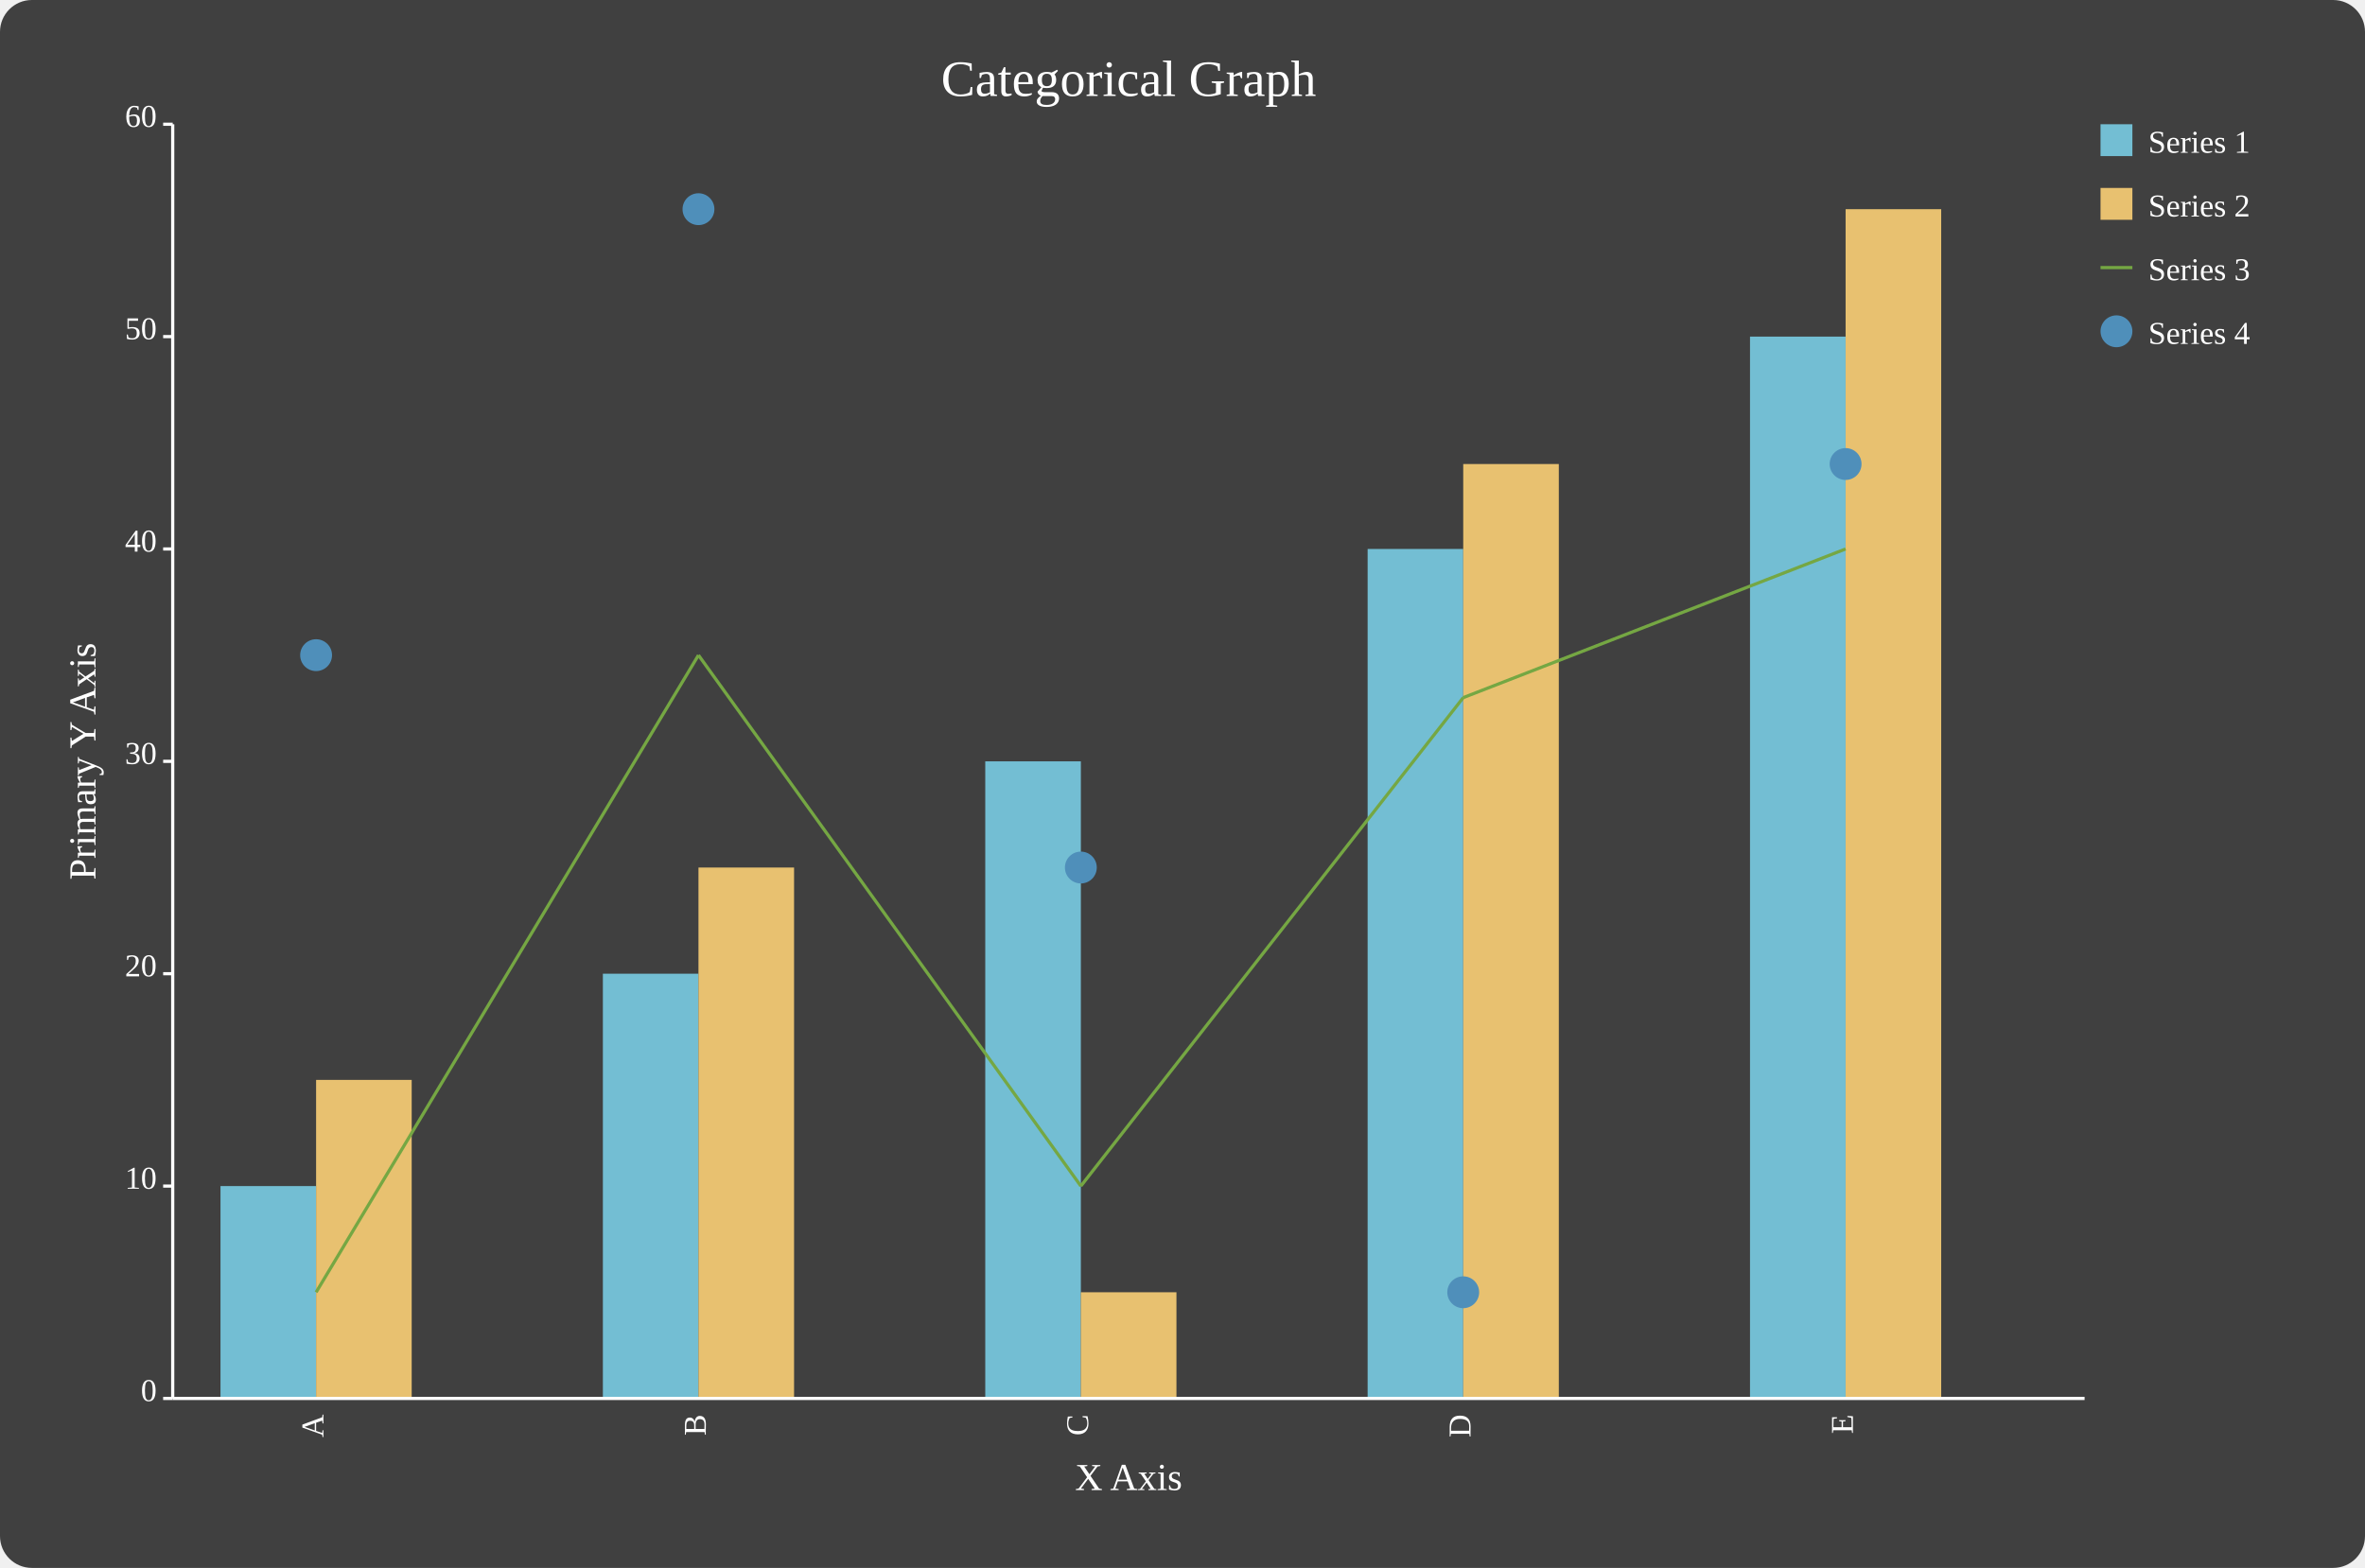
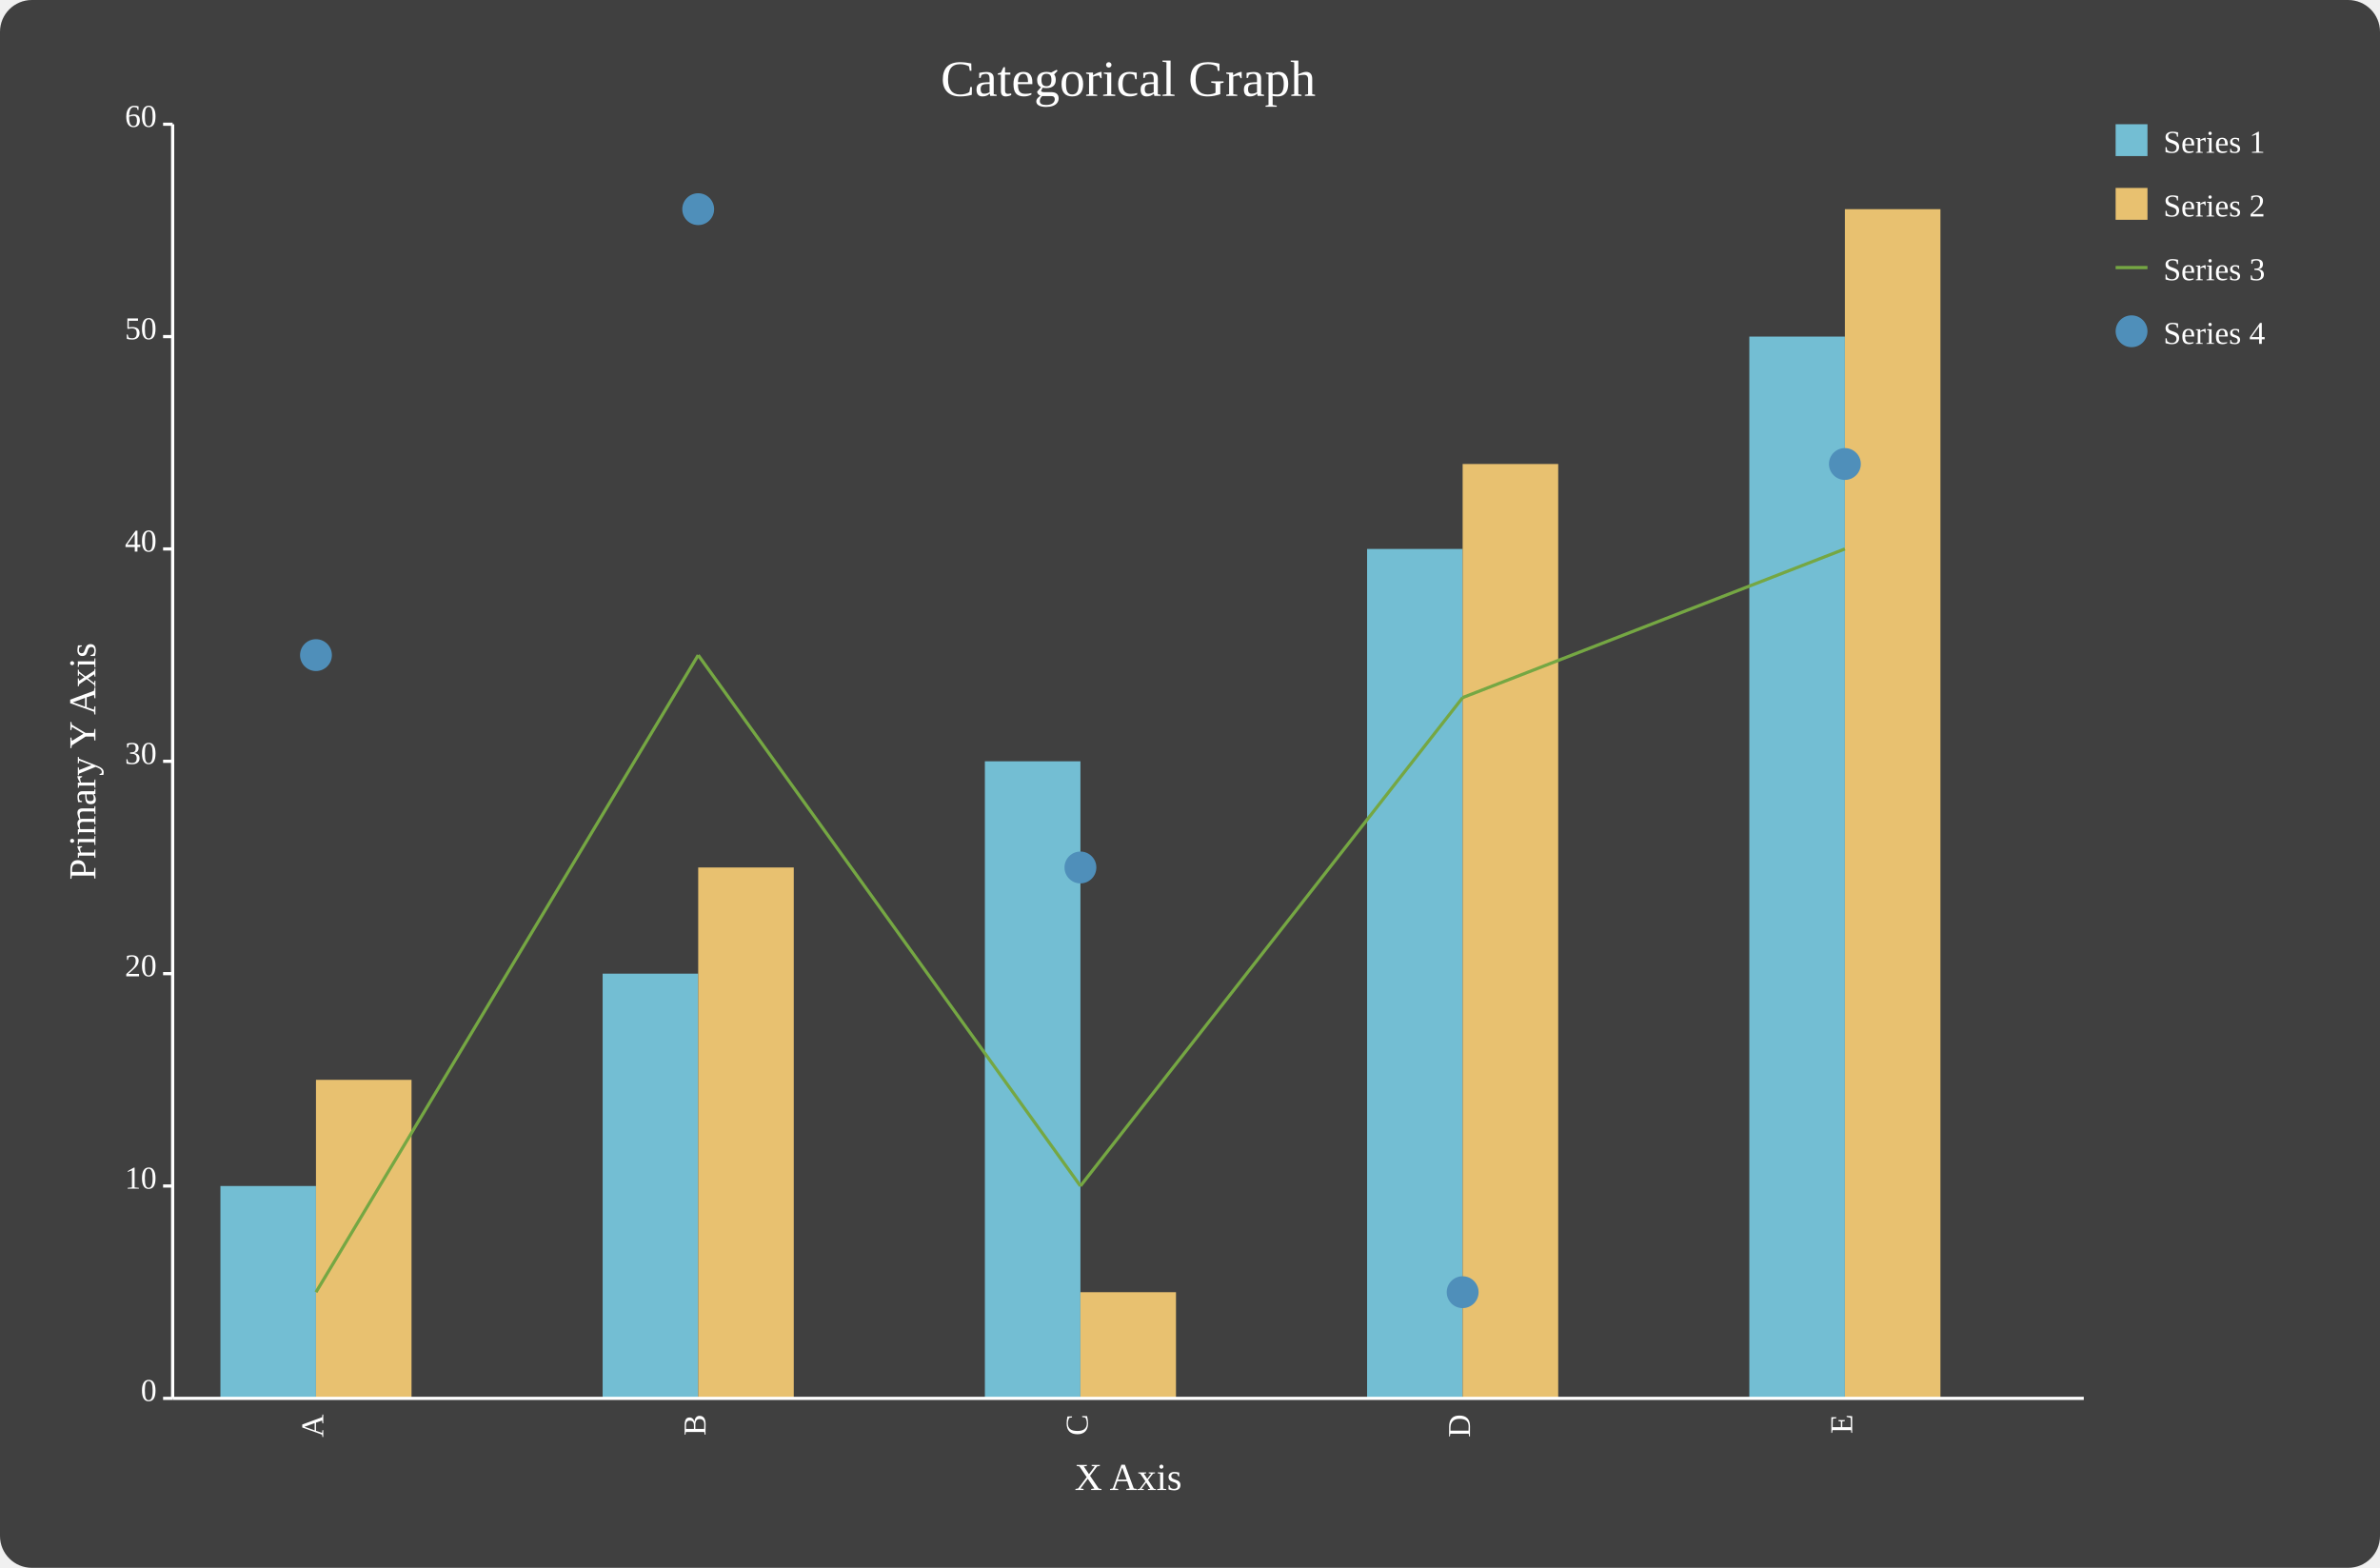
- <svg xmlns="http://www.w3.org/2000/svg" width="742.2" height="492.2" viewBox="-54.2 -39.0 742.2 492.2">
-   <rect x="-54.2" y="-39.0" width="742.2" height="492.2" rx="10" ry="10" fill="#404040" />
+ <svg xmlns="http://www.w3.org/2000/svg" width="747.2" height="492.2" viewBox="-54.2 -39.0 747.2 492.2">
+   <rect x="-54.2" y="-39.0" width="747.2" height="492.2" rx="10" ry="10" fill="#404040" />
  <rect x="15.0" y="333.333" width="30" height="66.667" fill="#73bed3" />
  <rect x="45.0" y="300.0" width="30" height="100.0" fill="#e8c170" />
  <circle cx="45.0" cy="166.667" r="5" fill="#4f8fba" />
  <rect x="135.0" y="266.667" width="30" height="133.333" fill="#73bed3" />
  <rect x="165.0" y="233.333" width="30" height="166.667" fill="#e8c170" />
  <line x1="45.0" y1="366.667" x2="165.0" y2="166.667" stroke="#75a743" stroke-width="1" />
  <circle cx="165.0" cy="26.667" r="5" fill="#4f8fba" />
  <rect x="255.0" y="200.0" width="30" height="200.0" fill="#73bed3" />
  <rect x="285.0" y="366.667" width="30" height="33.333" fill="#e8c170" />
  <line x1="165.0" y1="166.667" x2="285.0" y2="333.333" stroke="#75a743" stroke-width="1" />
  <circle cx="285.0" cy="233.333" r="5" fill="#4f8fba" />
  <rect x="375.0" y="133.333" width="30" height="266.667" fill="#73bed3" />
  <rect x="405.0" y="106.667" width="30" height="293.333" fill="#e8c170" />
  <line x1="285.0" y1="333.333" x2="405.0" y2="180.0" stroke="#75a743" stroke-width="1" />
  <circle cx="405.0" cy="366.667" r="5" fill="#4f8fba" />
  <rect x="495.0" y="66.667" width="30" height="333.333" fill="#73bed3" />
  <rect x="525.0" y="26.667" width="30" height="373.333" fill="#e8c170" />
  <line x1="405.0" y1="180.0" x2="525.0" y2="133.333" stroke="#75a743" stroke-width="1" />
  <circle cx="525.0" cy="106.667" r="5" fill="#4f8fba" />
  <line x1="0" y1="0" x2="0" y2="400" stroke="#ffffff" stroke-width="1" />
  <line x1="0" y1="400.0" x2="600" y2="400.0" stroke="#ffffff" stroke-width="1" />
  <text x="45.0" y="405" font-size="10" fill="#ffffff" text-anchor="end" dominant-baseline="middle" transform="rotate(-90 45.0 405)">A</text>
  <text x="165.0" y="405" font-size="10" fill="#ffffff" text-anchor="end" dominant-baseline="middle" transform="rotate(-90 165.0 405)">B</text>
  <text x="285.0" y="405" font-size="10" fill="#ffffff" text-anchor="end" dominant-baseline="middle" transform="rotate(-90 285.0 405)">C</text>
  <text x="405.0" y="405" font-size="10" fill="#ffffff" text-anchor="end" dominant-baseline="middle" transform="rotate(-90 405.0 405)">D</text>
  <text x="525.0" y="405" font-size="10" fill="#ffffff" text-anchor="end" dominant-baseline="middle" transform="rotate(-90 525.0 405)">E</text>
  <text x="-5" y="403.0" font-size="10" fill="#ffffff" text-anchor="end" dominant-baseline="text-bottom">0</text>
  <line x1="0" y1="400.0" x2="-3" y2="400.0" stroke="#ffffff" stroke-width="1" />
  <text x="-5" y="336.333" font-size="10" fill="#ffffff" text-anchor="end" dominant-baseline="text-bottom">10</text>
  <line x1="0" y1="333.333" x2="-3" y2="333.333" stroke="#ffffff" stroke-width="1" />
  <text x="-5" y="269.667" font-size="10" fill="#ffffff" text-anchor="end" dominant-baseline="text-bottom">20</text>
  <line x1="0" y1="266.667" x2="-3" y2="266.667" stroke="#ffffff" stroke-width="1" />
  <text x="-5" y="203.0" font-size="10" fill="#ffffff" text-anchor="end" dominant-baseline="text-bottom">30</text>
  <line x1="0" y1="200.0" x2="-3" y2="200.0" stroke="#ffffff" stroke-width="1" />
  <text x="-5" y="136.333" font-size="10" fill="#ffffff" text-anchor="end" dominant-baseline="text-bottom">40</text>
  <line x1="0" y1="133.333" x2="-3" y2="133.333" stroke="#ffffff" stroke-width="1" />
  <text x="-5" y="69.667" font-size="10" fill="#ffffff" text-anchor="end" dominant-baseline="text-bottom">50</text>
  <line x1="0" y1="66.667" x2="-3" y2="66.667" stroke="#ffffff" stroke-width="1" />
  <text x="-5" y="3.0" font-size="10" fill="#ffffff" text-anchor="end" dominant-baseline="text-bottom">60</text>
  <line x1="0" y1="0.0" x2="-3" y2="0.0" stroke="#ffffff" stroke-width="1" />
  <text x="300.0" y="426.0" font-size="12" fill="#ffffff" text-anchor="middle" dominant-baseline="middle">X Axis</text>
  <text x="-27.0" y="200.0" font-size="12" fill="#ffffff" text-anchor="middle" dominant-baseline="middle" transform="rotate(-90 -27.0 200.0)">Primary Y Axis</text>
-   <rect x="605.0" y="0" width="10" height="10" fill="#73bed3" />
-   <text x="620.0" y="6.667" font-size="10" fill="#ffffff" text-anchor="start" dominant-baseline="middle">Series 1</text>
-   <rect x="605.0" y="20" width="10" height="10" fill="#e8c170" />
-   <text x="620.0" y="26.667" font-size="10" fill="#ffffff" text-anchor="start" dominant-baseline="middle">Series 2</text>
-   <line x1="605.0" y1="45.0" x2="615.0" y2="45.0" stroke="#75a743" stroke-width="1" />
-   <text x="620.0" y="46.667" font-size="10" fill="#ffffff" text-anchor="start" dominant-baseline="middle">Series 3</text>
-   <circle cx="610.0" cy="65.0" r="5" fill="#4f8fba" />
-   <text x="620.0" y="66.667" font-size="10" fill="#ffffff" text-anchor="start" dominant-baseline="middle">Series 4</text>
+   <rect x="610" y="0" width="10" height="10" fill="#73bed3" />
+   <text x="625.0" y="6.667" font-size="10" fill="#ffffff" text-anchor="start" dominant-baseline="middle">Series 1</text>
+   <rect x="610" y="20" width="10" height="10" fill="#e8c170" />
+   <text x="625.0" y="26.667" font-size="10" fill="#ffffff" text-anchor="start" dominant-baseline="middle">Series 2</text>
+   <line x1="610" y1="45.0" x2="620" y2="45.0" stroke="#75a743" stroke-width="1" />
+   <text x="625.0" y="46.667" font-size="10" fill="#ffffff" text-anchor="start" dominant-baseline="middle">Series 3</text>
+   <circle cx="615.0" cy="65.0" r="5" fill="#4f8fba" />
+   <text x="625.0" y="66.667" font-size="10" fill="#ffffff" text-anchor="start" dominant-baseline="middle">Series 4</text>
  <text x="300.0" y="-19.0" font-size="16" fill="#ffffff" text-anchor="middle" dominant-baseline="text-top">Categorical Graph</text>
</svg>
